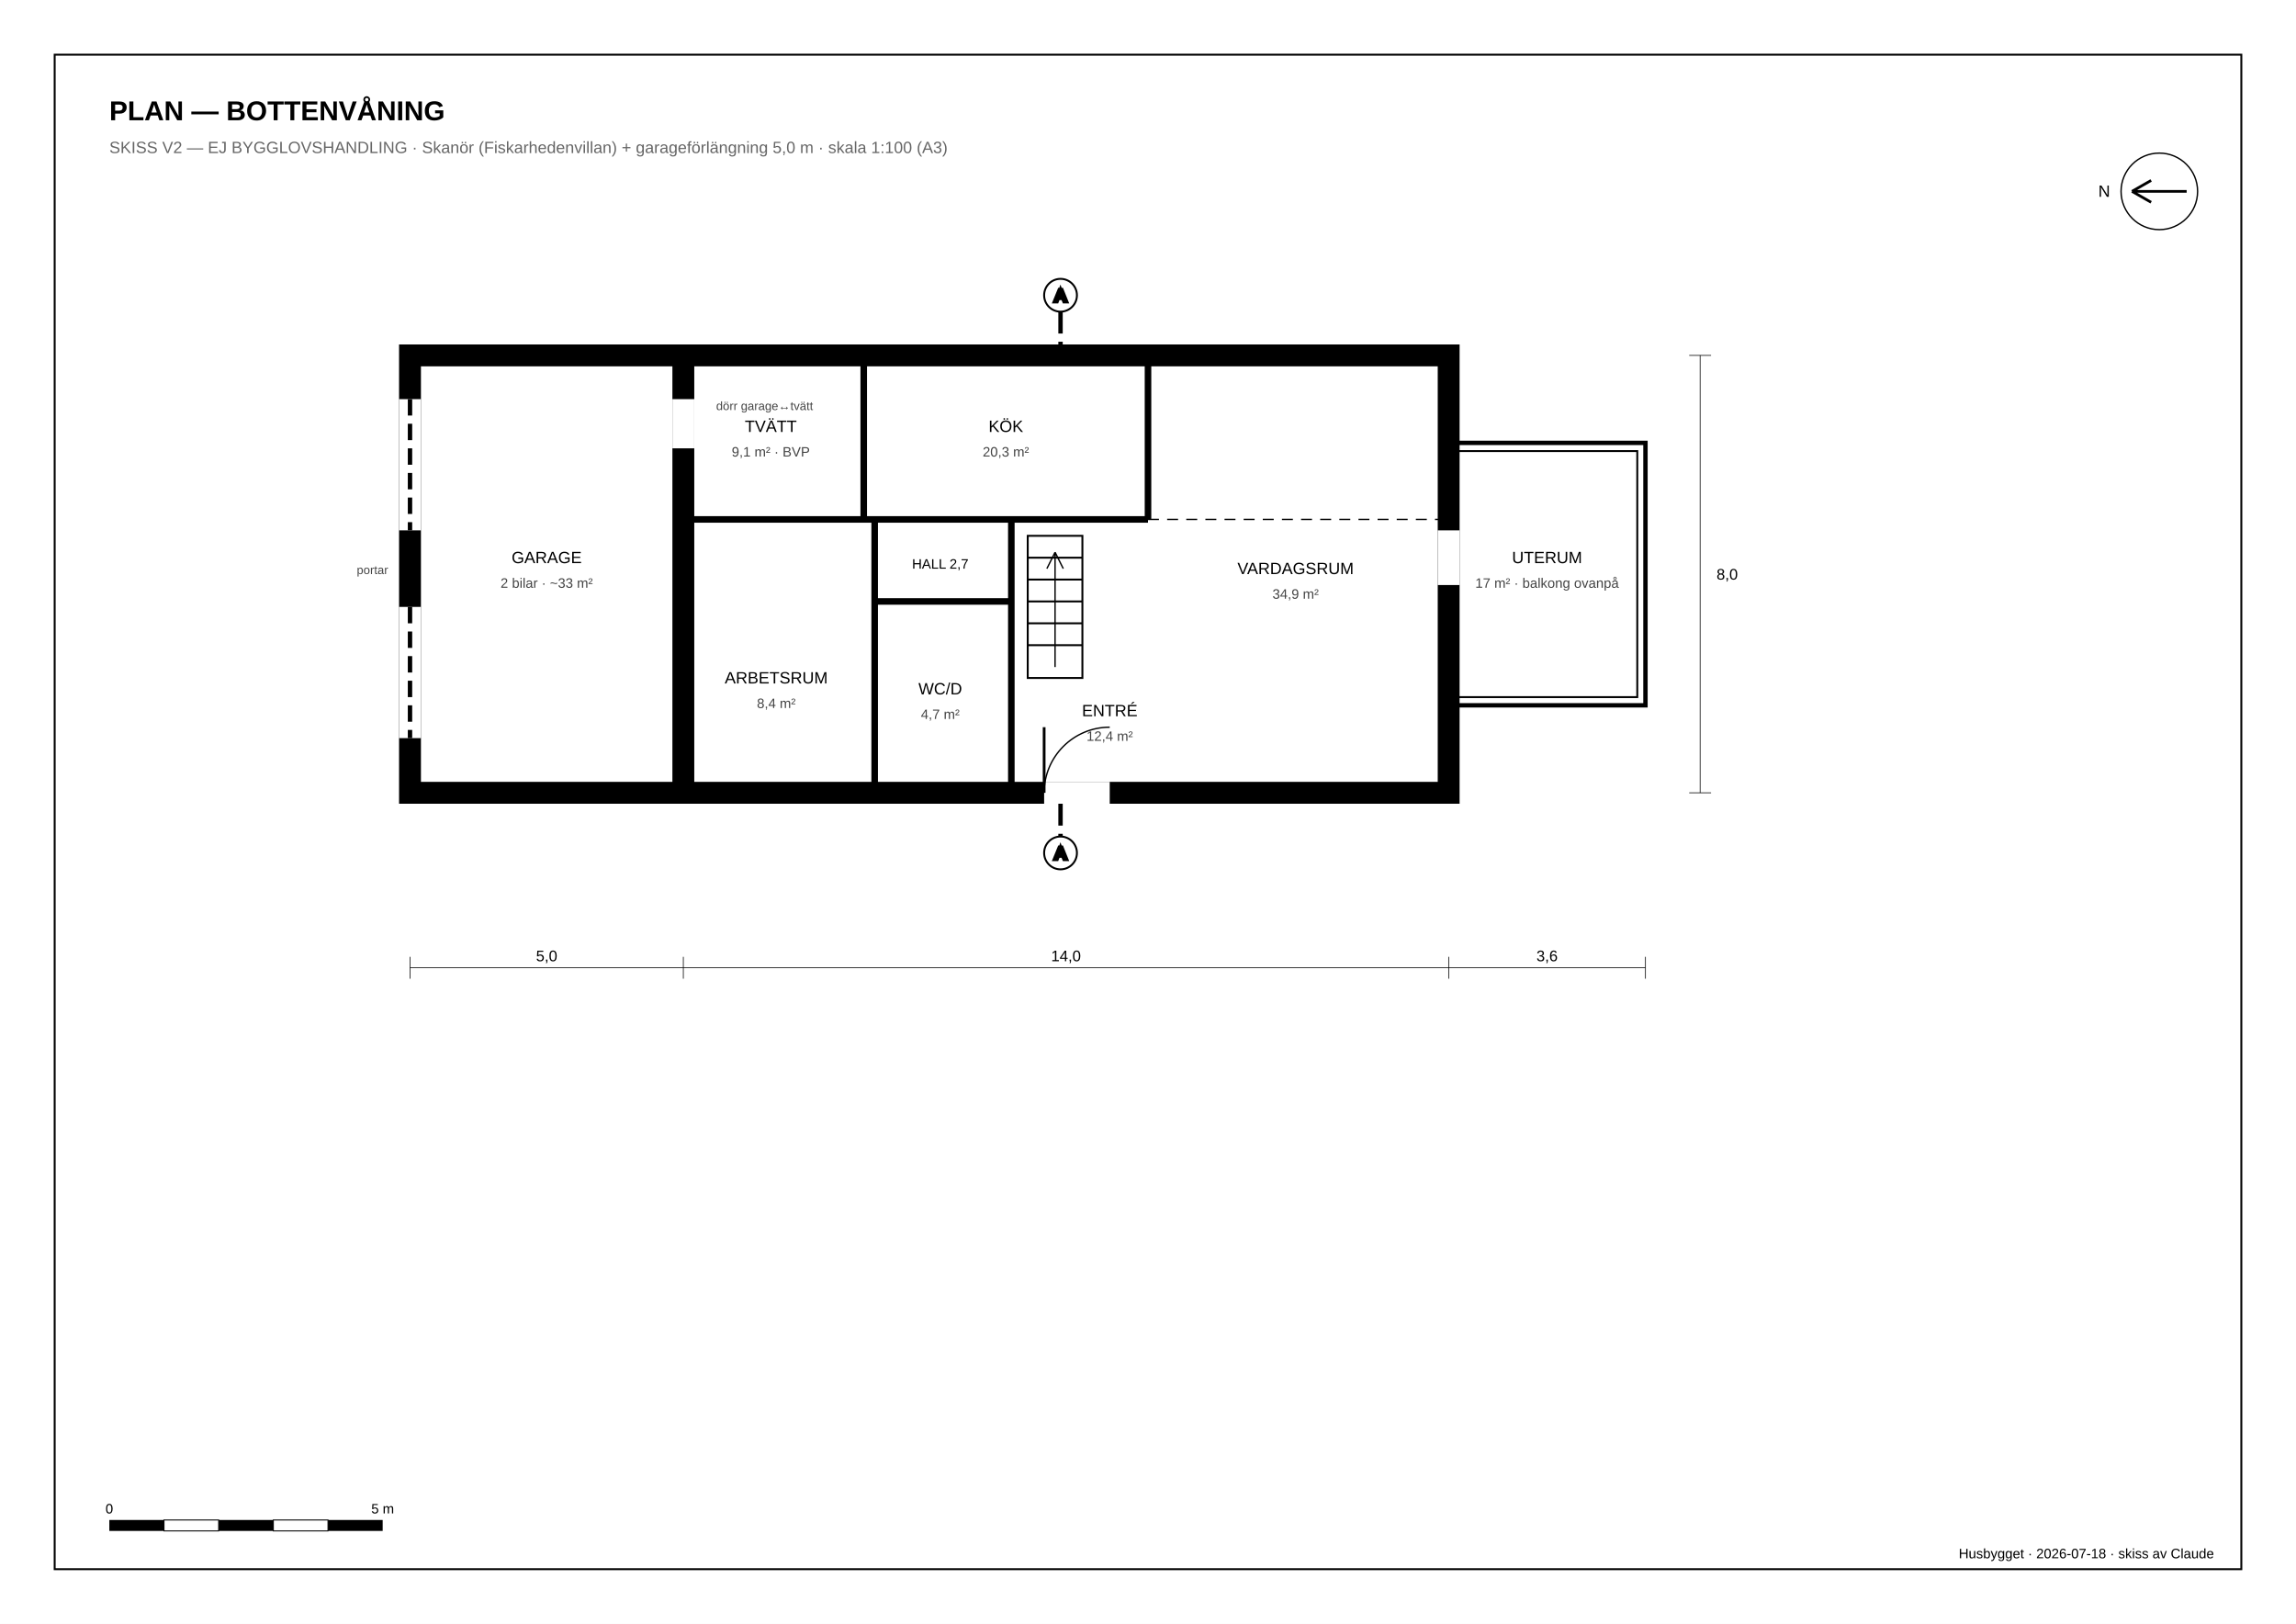
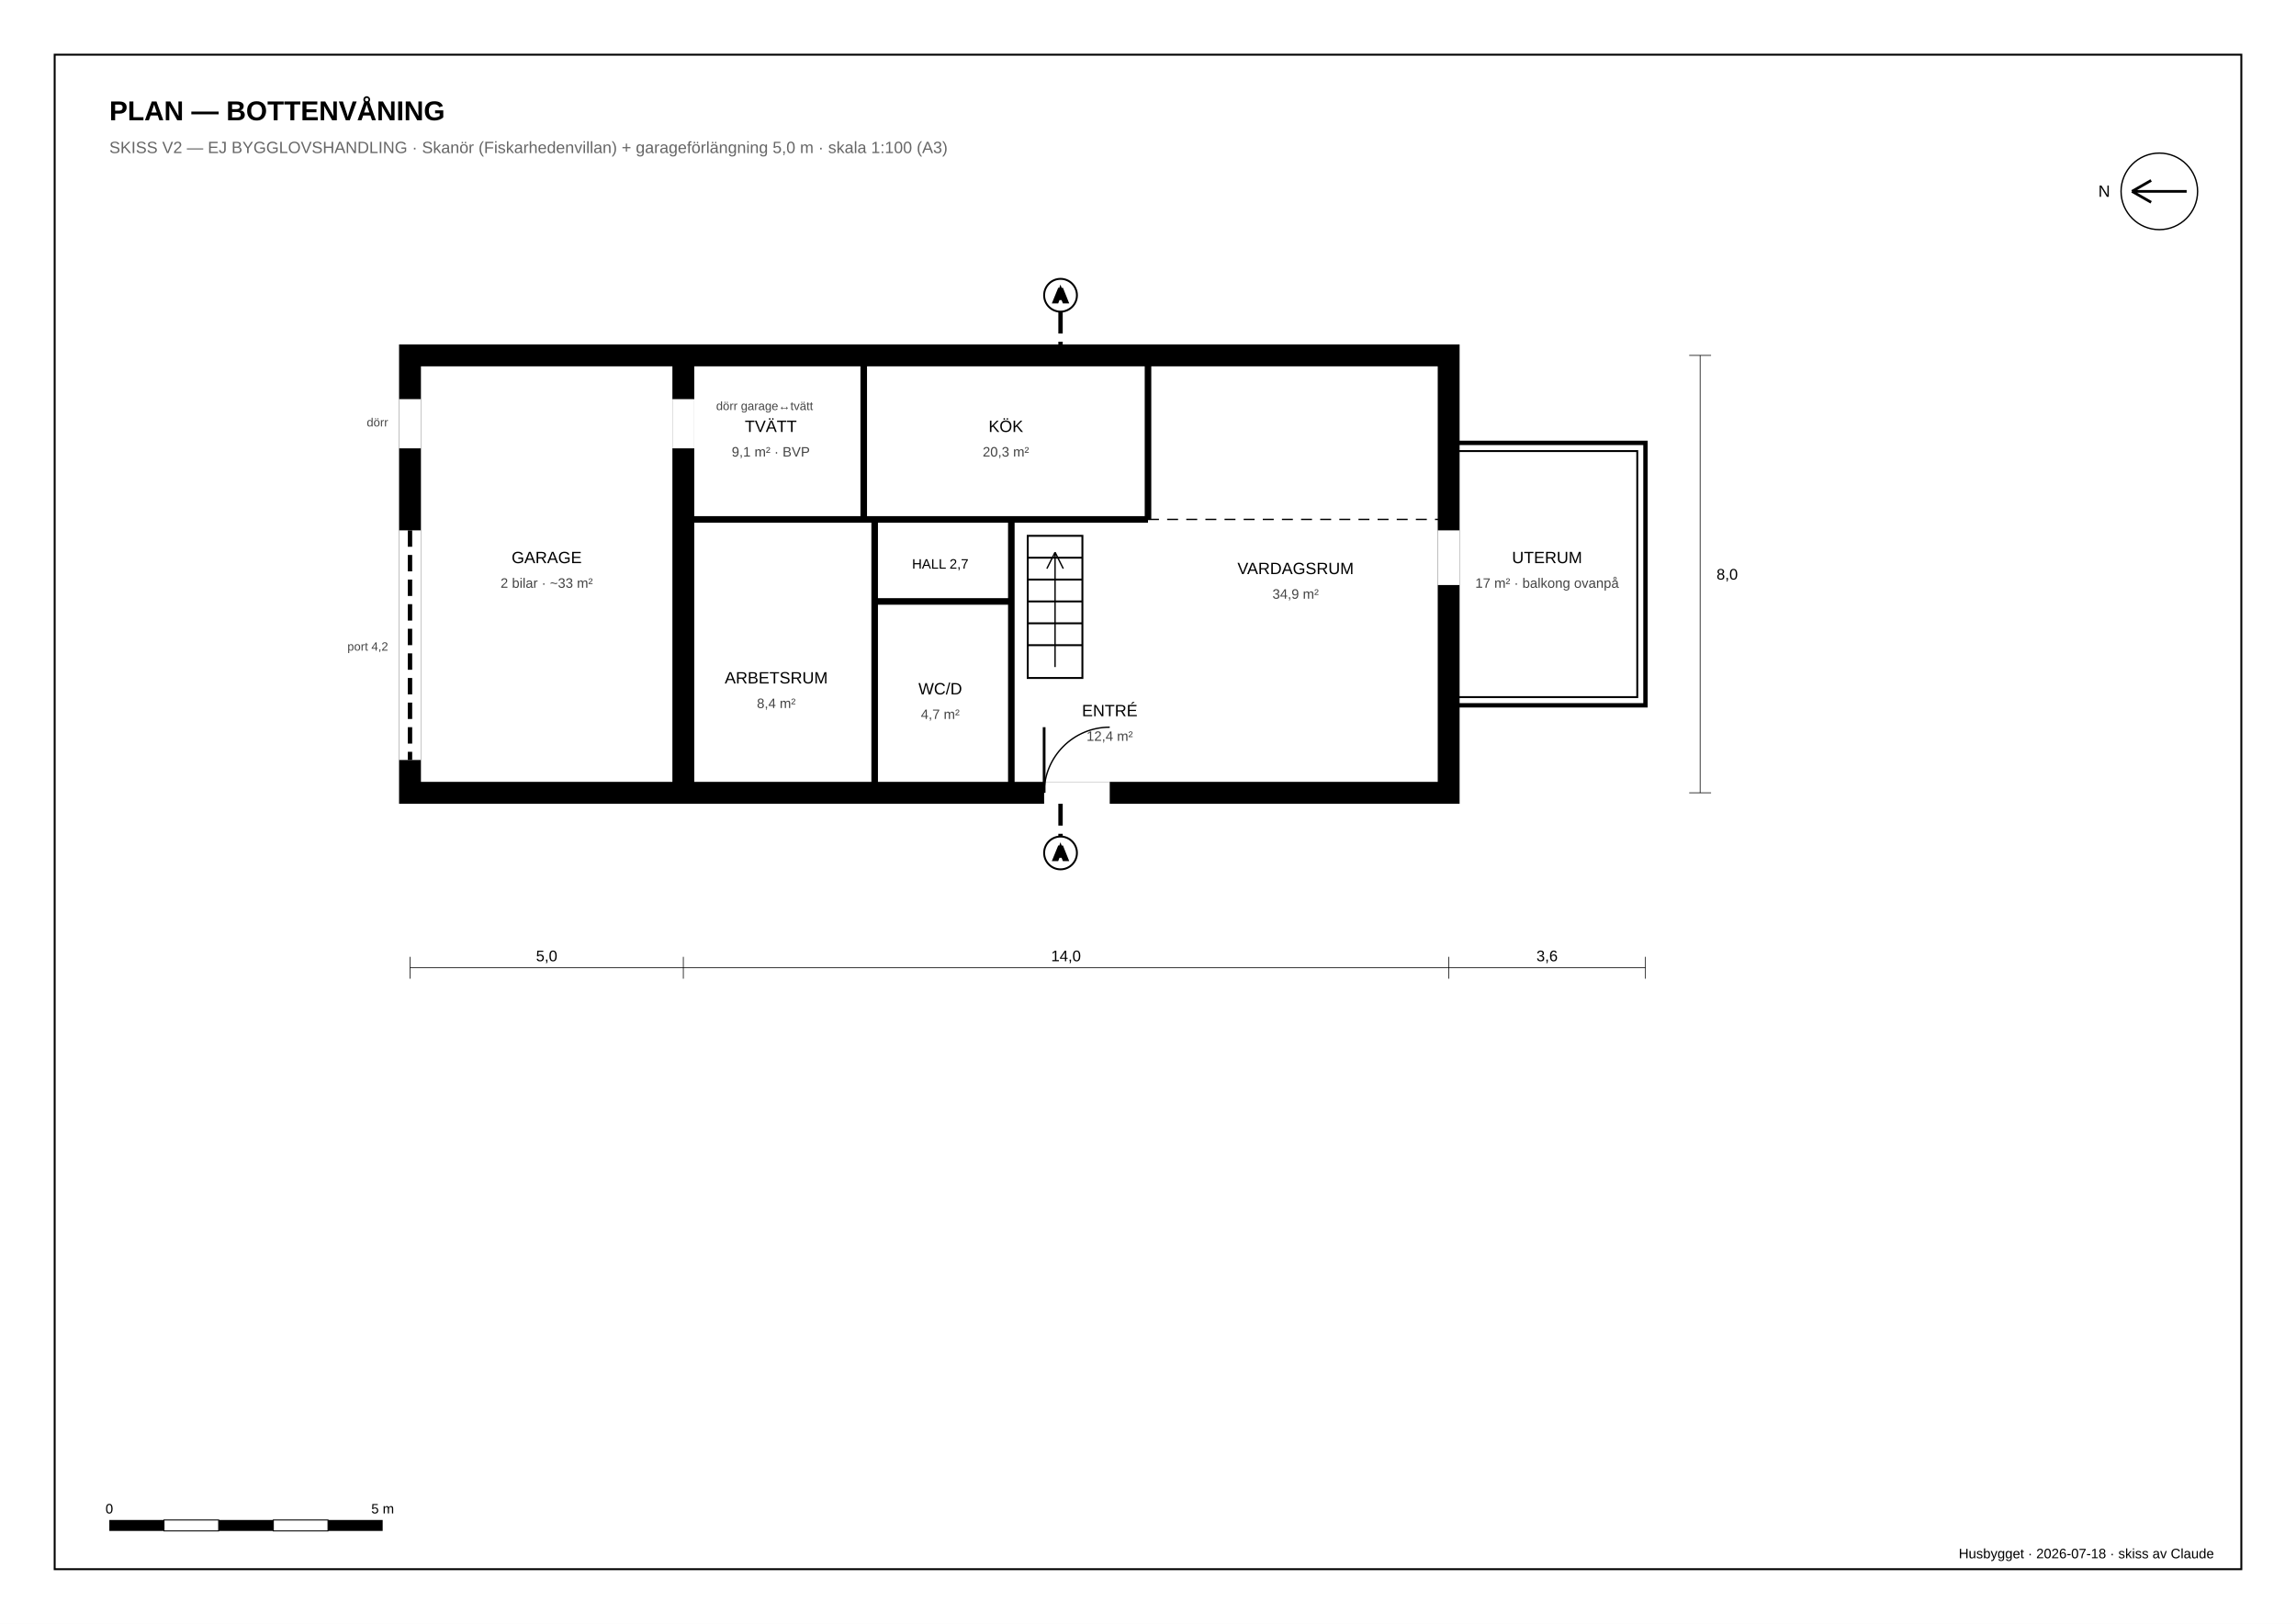
<svg xmlns="http://www.w3.org/2000/svg" viewBox="0 0 420 297" font-family="Arial, Helvetica, sans-serif">
  <rect width="420" height="297" fill="#ffffff" />
  <rect x="10" y="10" width="400" height="277" fill="none" stroke="#000" stroke-width="0.35" />
  <text x="20" y="22" font-size="5" font-weight="bold">PLAN — BOTTENVÅNING</text>
  <text x="20" y="28" font-size="3" fill="#666">SKISS V2 — EJ BYGGLOVSHANDLING · Skanör (Fiskarhedenvillan) + garageförlängning 5,0 m · skala 1:100 (A3)</text>
  <text x="405" y="285" font-size="2.5" text-anchor="end">Husbygget · 2026-07-18 · skiss av Claude</text>
  <g transform="translate(395,35)">
    <circle r="7" fill="none" stroke="#000" stroke-width="0.25" />
    <path d="M 5 0 L -5 0 M -5 0 L -1.5 -2 M -5 0 L -1.5 2" stroke="#000" stroke-width="0.5" fill="none" />
    <text x="-9" y="1" text-anchor="end" font-size="3">N</text>
  </g>
  <g transform="translate(75,65)">
    <rect x="0" y="0" width="190" height="80" fill="none" stroke="#000" stroke-width="4" />
    <line x1="50" y1="0" x2="50" y2="80" stroke="#000" stroke-width="4" />
    <rect x="190" y="16" width="36" height="48" fill="none" stroke="#000" stroke-width="0.8" />
    <rect x="191.5" y="17.5" width="33" height="45" fill="none" stroke="#000" stroke-width="0.35" />
    <text x="208" y="38" font-size="3" text-anchor="middle">UTERUM</text>
    <text x="208" y="42.5" font-size="2.5" text-anchor="middle" fill="#444">17 m² · balkong ovanpå</text>
    <g stroke="#000" stroke-width="1.2">
      <line x1="83" y1="0" x2="83" y2="30" />
      <line x1="50" y1="30" x2="135" y2="30" />
      <line x1="85" y1="30" x2="85" y2="80" />
      <line x1="85" y1="45" x2="110" y2="45" />
      <line x1="110" y1="30" x2="110" y2="80" />
      <line x1="135" y1="0" x2="135" y2="30" />
    </g>
    <line x1="135" y1="30" x2="190" y2="30" stroke="#000" stroke-width="0.25" stroke-dasharray="2 1.5" />
    <g stroke="#000" stroke-width="0.35">
      <rect x="113" y="33" width="10" height="26" fill="none" />
      <line x1="113" y1="37" x2="123" y2="37" />
      <line x1="113" y1="41" x2="123" y2="41" />
      <line x1="113" y1="45" x2="123" y2="45" />
      <line x1="113" y1="49" x2="123" y2="49" />
      <line x1="113" y1="53" x2="123" y2="53" />
      <path d="M 118 57 L 118 36 M 118 36 L 116.5 39 M 118 36 L 119.5 39" stroke-width="0.25" />
    </g>
    <g>
      <rect x="116" y="78" width="12" height="4" fill="#fff" />
      <path d="M 116 80 A 12 12 0 0 1 128 68" fill="none" stroke="#000" stroke-width="0.25" />
      <line x1="116" y1="80" x2="116" y2="68" stroke="#000" stroke-width="0.5" />
      <rect x="48" y="8" width="4" height="9" fill="#fff" />
      <text x="56" y="10" font-size="2.2" fill="#444">dörr garage↔tvätt</text>
      <rect x="188" y="32" width="4" height="10" fill="#fff" />
-       <rect x="-2" y="8" width="4" height="24" fill="#fff" />
-       <rect x="-2" y="46" width="4" height="24" fill="#fff" />
-       <line x1="0" y1="8" x2="0" y2="32" stroke="#000" stroke-width="0.8" stroke-dasharray="3 1.5" />
-       <line x1="0" y1="46" x2="0" y2="70" stroke="#000" stroke-width="0.8" stroke-dasharray="3 1.5" />
-       <text x="-4" y="40" font-size="2.2" text-anchor="end" fill="#444">portar</text>
+       <rect x="-2" y="32" width="4" height="42" fill="#fff" />
+       <line x1="0" y1="32" x2="0" y2="74" stroke="#000" stroke-width="0.8" stroke-dasharray="3 1.5" />
+       <rect x="-2" y="8" width="4" height="9" fill="#fff" />
+       <text x="-4" y="54" font-size="2.2" text-anchor="end" fill="#444">port 4,2</text>
+       <text x="-4" y="13" font-size="2.2" text-anchor="end" fill="#444">dörr</text>
    </g>
    <g font-size="3">
      <text x="25" y="38" text-anchor="middle">GARAGE</text>
      <text x="25" y="42.5" text-anchor="middle" font-size="2.5" fill="#444">2 bilar · ~33 m²</text>
      <text x="66" y="14" text-anchor="middle">TVÄTT</text>
      <text x="66" y="18.5" text-anchor="middle" font-size="2.5" fill="#444">9,1 m² · BVP</text>
      <text x="109" y="14" text-anchor="middle">KÖK</text>
      <text x="109" y="18.5" text-anchor="middle" font-size="2.5" fill="#444">20,3 m²</text>
      <text x="162" y="40" text-anchor="middle">VARDAGSRUM</text>
      <text x="162" y="44.5" text-anchor="middle" font-size="2.5" fill="#444">34,9 m²</text>
      <text x="67" y="60" text-anchor="middle">ARBETSRUM</text>
      <text x="67" y="64.5" text-anchor="middle" font-size="2.5" fill="#444">8,4 m²</text>
      <text x="97" y="39" text-anchor="middle" font-size="2.5">HALL 2,7</text>
      <text x="97" y="62" text-anchor="middle">WC/D</text>
      <text x="97" y="66.5" text-anchor="middle" font-size="2.5" fill="#444">4,7 m²</text>
      <text x="128" y="66" text-anchor="middle">ENTRÉ</text>
      <text x="128" y="70.5" text-anchor="middle" font-size="2.5" fill="#444">12,4 m²</text>
    </g>
    <g stroke="#000" stroke-width="0.8">
      <line x1="119" y1="-8" x2="119" y2="-2" stroke-dasharray="4 1.5 1 1.5" />
      <line x1="119" y1="82" x2="119" y2="88" stroke-dasharray="4 1.5 1 1.5" />
      <circle cx="119" cy="-11" r="3" fill="none" stroke-width="0.35" />
      <circle cx="119" cy="91" r="3" fill="none" stroke-width="0.35" />
      <text x="119" y="-9.9" font-size="3" text-anchor="middle">A</text>
      <text x="119" y="92.1" font-size="3" text-anchor="middle">A</text>
    </g>
    <g font-size="2.8" stroke-width="0.13">
      <line x1="0" y1="112" x2="226" y2="112" stroke="#000" />
      <line x1="0" y1="110" x2="0" y2="114" stroke="#000" />
      <line x1="50" y1="110" x2="50" y2="114" stroke="#000" />
      <line x1="190" y1="110" x2="190" y2="114" stroke="#000" />
      <line x1="226" y1="110" x2="226" y2="114" stroke="#000" />
      <text x="25" y="110.8" text-anchor="middle">5,0</text>
      <text x="120" y="110.8" text-anchor="middle">14,0</text>
      <text x="208" y="110.8" text-anchor="middle">3,6</text>
      <line x1="236" y1="0" x2="236" y2="80" stroke="#000" />
      <line x1="234" y1="0" x2="238" y2="0" stroke="#000" />
      <line x1="234" y1="80" x2="238" y2="80" stroke="#000" />
      <text x="239" y="41" font-size="2.8">8,0</text>
    </g>
  </g>
  <g transform="translate(20,278)">
    <rect x="0" y="0" width="10" height="2" fill="#000" />
    <rect x="10" y="0" width="10" height="2" fill="none" stroke="#000" stroke-width="0.18" />
    <rect x="20" y="0" width="10" height="2" fill="#000" />
    <rect x="30" y="0" width="10" height="2" fill="none" stroke="#000" stroke-width="0.18" />
    <rect x="40" y="0" width="10" height="2" fill="#000" />
    <text x="0" y="-1.2" font-size="2.5" text-anchor="middle">0</text>
    <text x="50" y="-1.2" font-size="2.5" text-anchor="middle">5 m</text>
  </g>
</svg>
